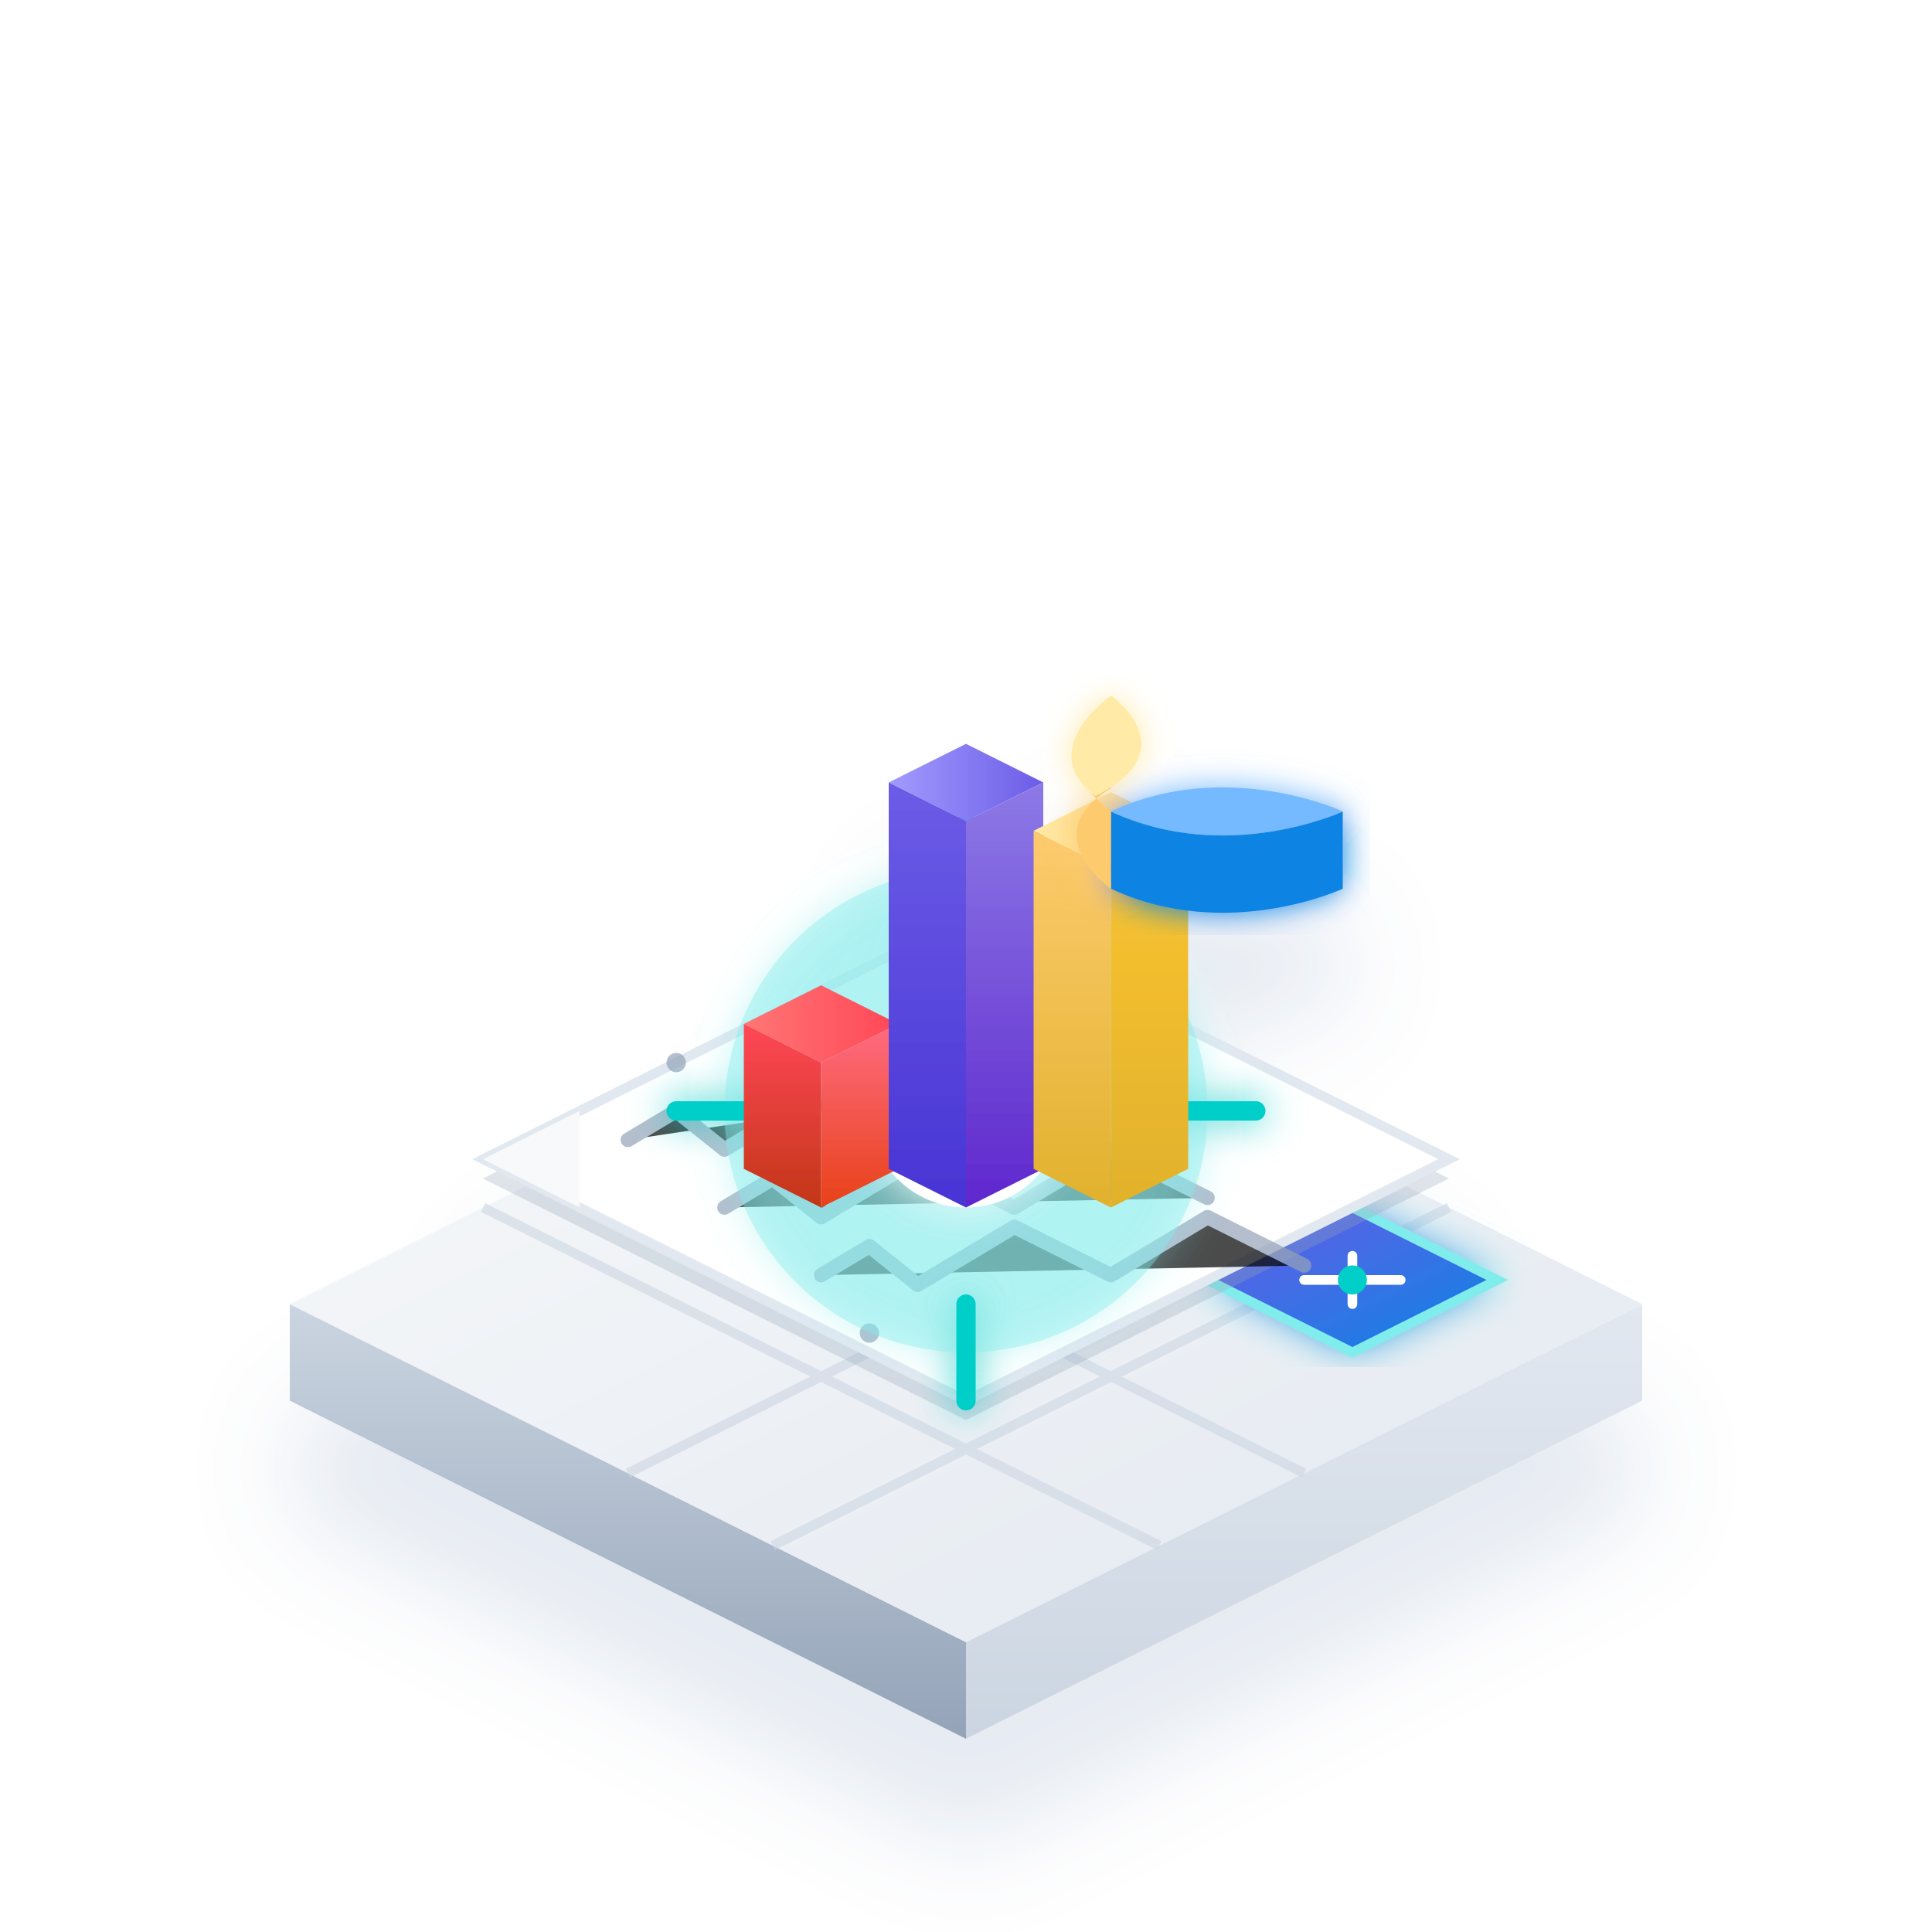
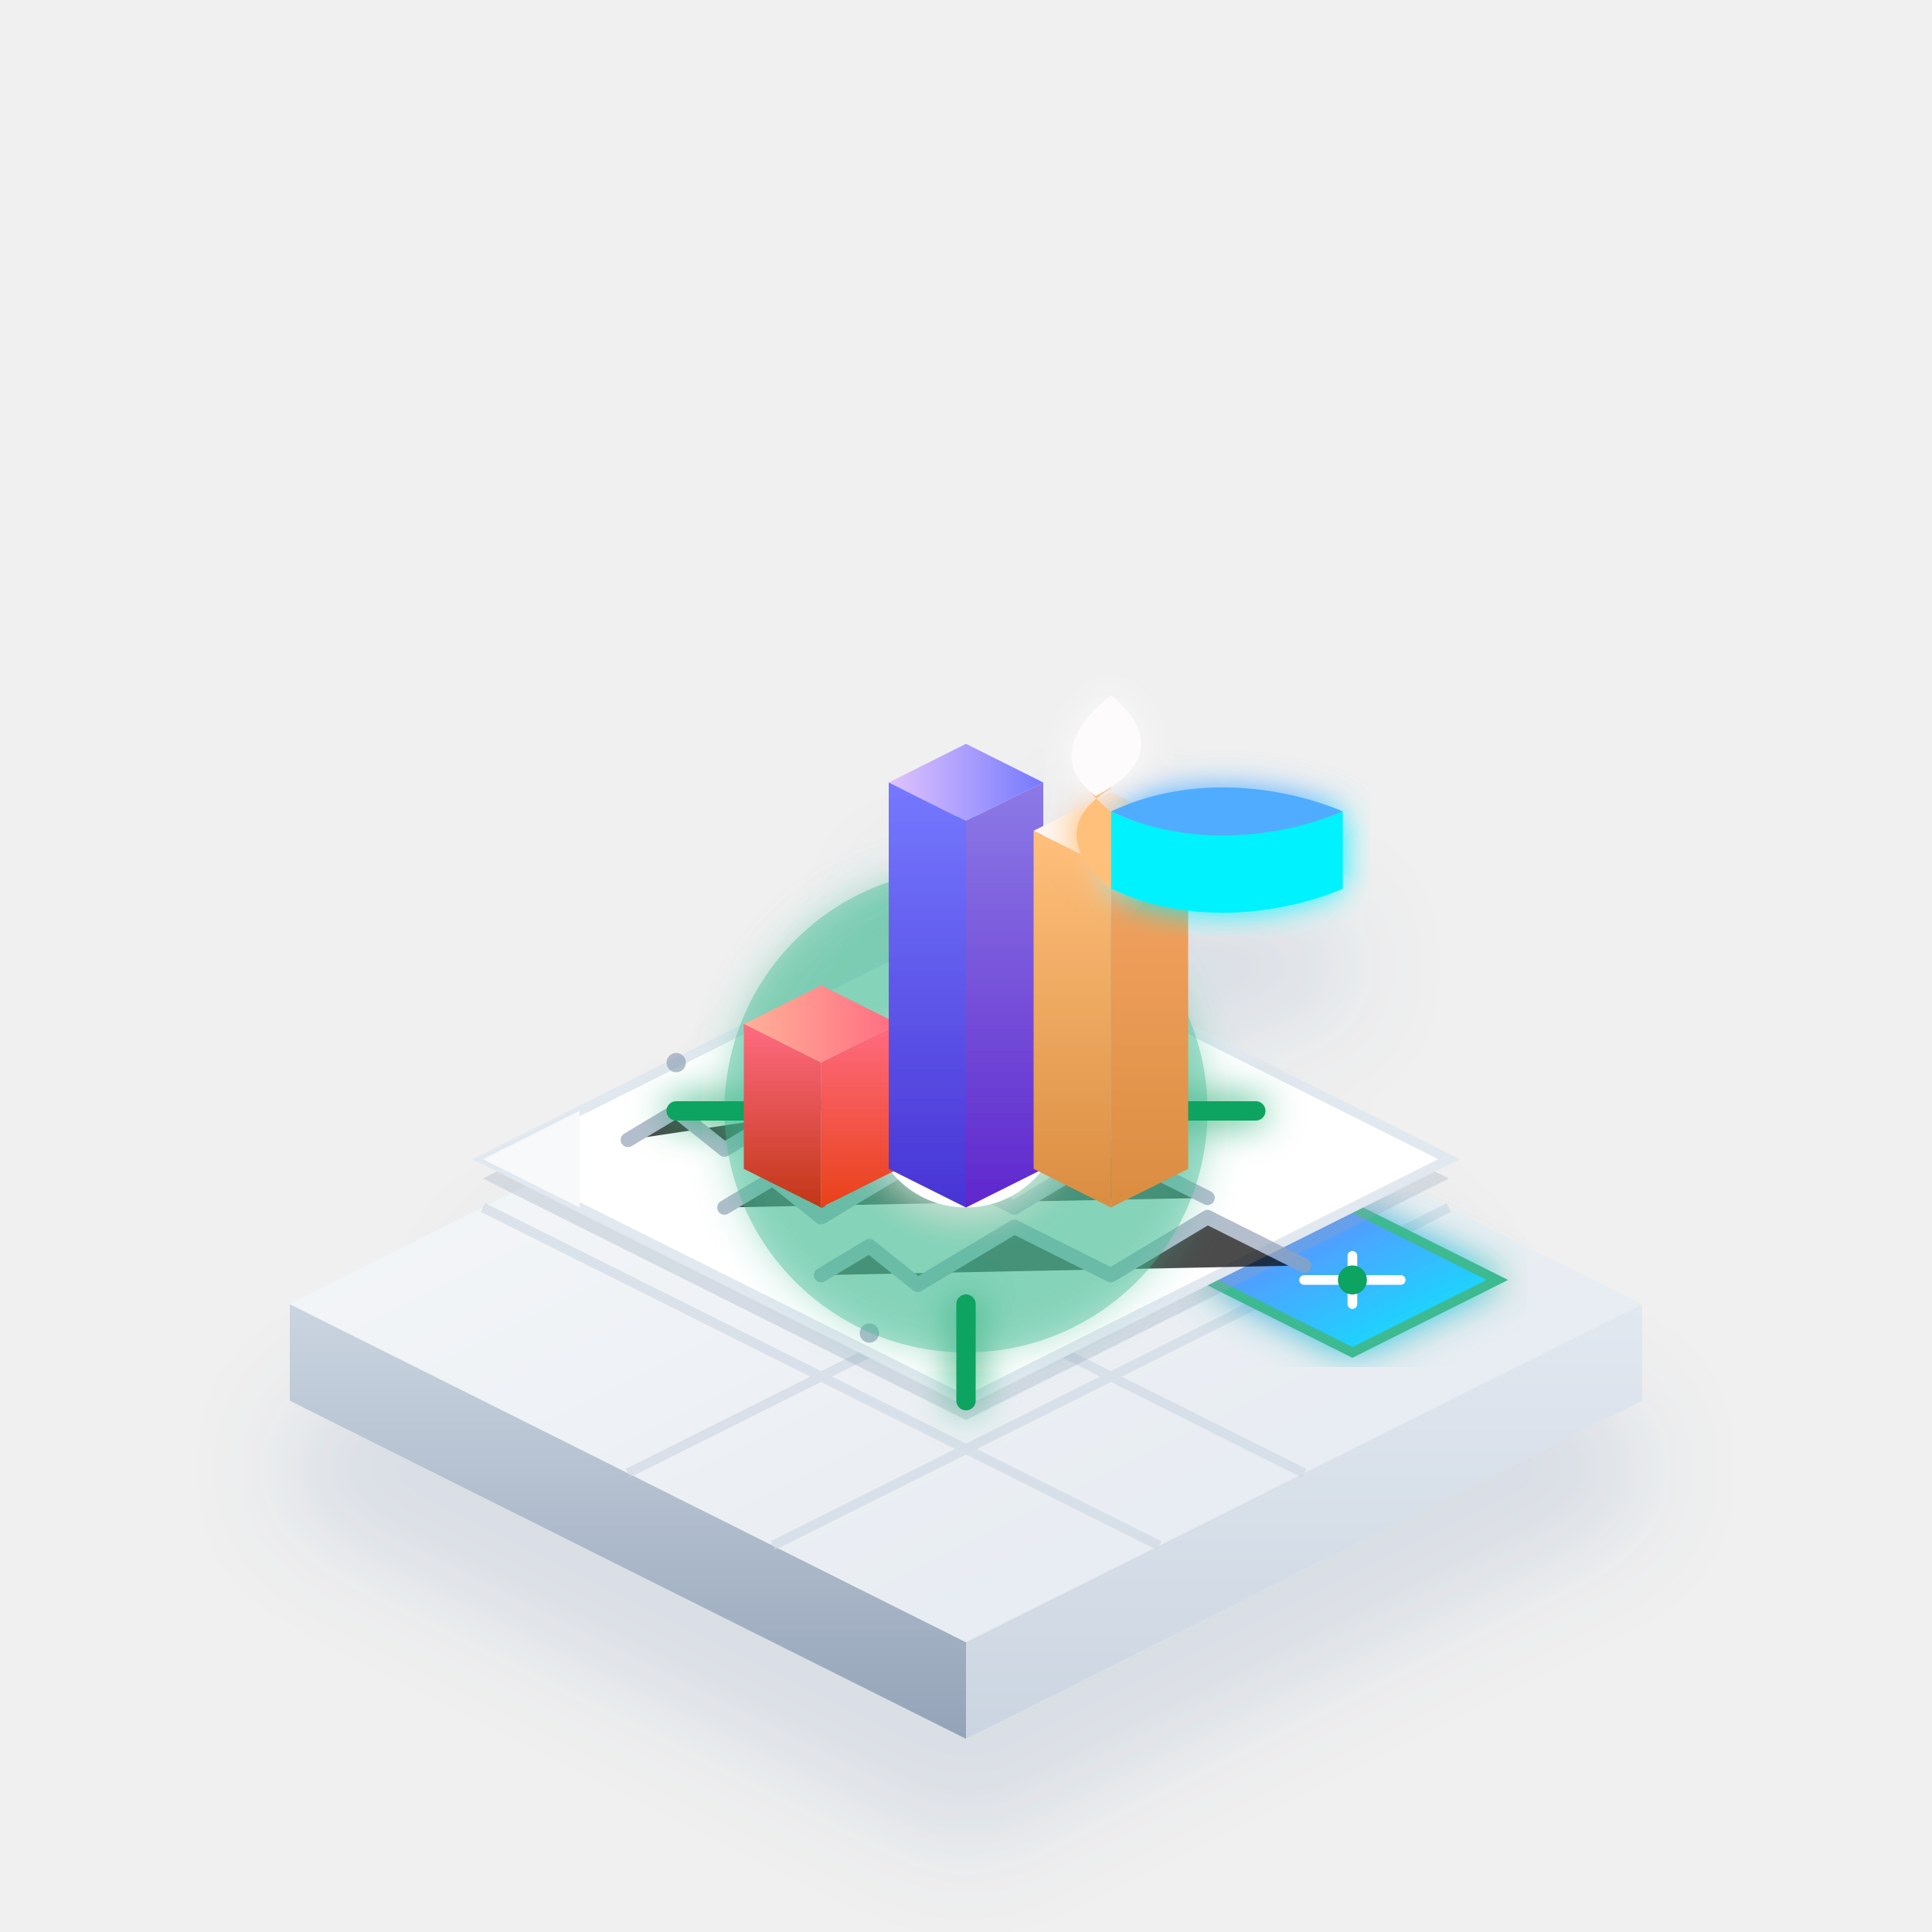
<svg xmlns="http://www.w3.org/2000/svg" viewBox="0 0 200 200" width="100%" height="100%">
  <defs>
+     <filter id="textbookShadowBlur" x="-50%" y="-50%" width="200%" height="200%">
+       <feGaussianBlur in="SourceGraphic" stdDeviation="12" />
+     </filter>
    <style>
+ 
+       svg {
+         background: radial-gradient(circle at center, #ffffff 0%, #eff1f4 100%);
+         /* Ensure it covers the full viewport without being constrained by viewBox layout */
+         width: 100vw;
+         height: 100vh;
+         margin: 0;
+         padding: 0;
+         overflow: hidden;
+       }
+     
      /* --- ANIMATION SEQUENCES (5-second loop) --- */
- 
      /* 1. Paper Sliding In (Input) */
-       .paper-group {
-         animation: slidePaper 5s cubic-bezier(0.35, 0, 0.25, 1) infinite;
+       .paper-group  {
      }
      @keyframes slidePaper {
        0%, 10% { transform: translate(-60px, -30px); opacity: 0; }
        20% { opacity: 1; }
        25%, 80% { transform: translate(0px, 0px); opacity: 1; } /* Rests on pad */
        85%, 100% { transform: translate(60px, 30px); opacity: 0; } /* Slides off */
      }
- 
      /* 2. Laser Scanner (Processing) */
-       .laser-sweep {
-         animation: scanDocument 5s linear infinite;
+       .laser-sweep  {
        opacity: 0;
      }
      @keyframes scanDocument {
        0%, 24% { opacity: 0; transform: translate(-30px, -15px); }
        25% { opacity: 1; transform: translate(-30px, -15px); }
        45% { opacity: 1; transform: translate(20px, 10px); } /* Sweeps down paper */
        47%, 100% { opacity: 0; transform: translate(25px, 12.5px); } /* Vanishes at flash */
      }
- 
      /* Messy Text Dissolving */
-       .messy-text {
-         animation: dissolveText 5s steps(1) infinite;
+       .messy-text  {
      }
      @keyframes dissolveText {
        0%, 47% { opacity: 1; }
        48%, 100% { opacity: 0; } /* Text disappears instantly at insight moment */
      }
- 
      /* AI Core Processing Pulse */
-       .ai-chip-glow {
-         animation: chipPulse 5s ease-in-out infinite;
+       .ai-chip-glow  {
      }
      @keyframes chipPulse {
        0%, 24% { filter: brightness(1); opacity: 0.5; }
        25%, 45% { filter: brightness(1.5); opacity: 1; } /* Thinking */
        48% { filter: brightness(2.5); opacity: 1; } /* BAM! */
        55%, 100% { filter: brightness(1); opacity: 0.5; }
      }
- 
      /* The Flash Impact */
-       .impact-flash {
-         animation: flashBurst 5s steps(1) infinite;
+       .impact-flash  {
        transform-origin: 100px 115px;
      }
      @keyframes flashBurst {
        0%, 47% { opacity: 0; transform: scale(0.5); }
        48% { opacity: 1; transform: scale(1.5); }
        52%, 100% { opacity: 0; transform: scale(2.5); }
      }
- 
      /* 3. Holographic Charts (Output) */
-       .hologram-charts {
-         animation: popCharts 5s cubic-bezier(0.34, 1.56, 0.64, 1) infinite;
+       .hologram-charts  {
        transform-origin: 100px 115px;
      }
      @keyframes popCharts {
        0%, 47% { opacity: 0; transform: scale(0) translateY(10px); }
        48% { opacity: 1; transform: scale(0.5) translateY(0px); } /* Pops up */
        55%, 75% { opacity: 1; transform: scale(1) translateY(0px); } /* Full size */
        80%, 100% { opacity: 0; transform: scale(1.1) translateY(-10px); } /* Fades out */
      }
- 
      /* Floating Base */
-       .platform-base {
-         animation: floatPlatform 5s ease-in-out infinite alternate;
+       .platform-base  {
      }
      @keyframes floatPlatform {
        0% { transform: translateY(0px); }
        100% { transform: translateY(4px); }
      }
-     </style>
+       svg:hover .paper-group {
+         animation: slidePaper 5s cubic-bezier(0.35, 0, 0.25, 1) forwards;
+       }
+ 
+       svg:hover .laser-sweep {
+         animation: scanDocument 5s linear forwards;
+       }
+ 
+       svg:hover .messy-text {
+         animation: dissolveText 5s steps(1) forwards;
+       }
+ 
+       svg:hover .ai-chip-glow {
+         animation: chipPulse 5s ease-in-out forwards;
+       }
+ 
+       svg:hover .impact-flash {
+         animation: flashBurst 5s steps(1) forwards;
+       }
+ 
+       svg:hover .hologram-charts {
+         animation: popCharts 5s cubic-bezier(0.34, 1.56, 0.64, 1) forwards;
+       }
+ 
+       svg:hover .platform-base {
+         animation: floatPlatform 5s ease-in-out forwards alternate;
+       }
+ 
+       </style>
    <linearGradient id="padTop" x1="0%" y1="0%" x2="100%" y2="100%">
      <stop offset="0%" stop-color="#f8f9fa" />
      <stop offset="100%" stop-color="#e2e8f0" />
    </linearGradient>
    <linearGradient id="padEdge1" x1="0%" y1="0%" x2="0%" y2="100%">
      <stop offset="0%" stop-color="#cbd5e1" />
      <stop offset="100%" stop-color="#94a3b8" />
    </linearGradient>
    <linearGradient id="padEdge2" x1="0%" y1="0%" x2="0%" y2="100%">
      <stop offset="0%" stop-color="#e2e8f0" />
      <stop offset="100%" stop-color="#cbd5e1" />
    </linearGradient>
    <linearGradient id="laserGrad" x1="0%" y1="0%" x2="100%" y2="0%">
-       <stop offset="0%" stop-color="#00cec9" stop-opacity="0" />
-       <stop offset="50%" stop-color="#81ecec" stop-opacity="1" />
-       <stop offset="100%" stop-color="#00cec9" stop-opacity="0" />
+       <stop offset="0%" stop-color="#0ba360" stop-opacity="0" />
+       <stop offset="50%" stop-color="#3cba92" stop-opacity="1" />
+       <stop offset="100%" stop-color="#0ba360" stop-opacity="0" />
    </linearGradient>
    <linearGradient id="chipGrad" x1="0%" y1="0%" x2="100%" y2="100%">
-       <stop offset="0%" stop-color="#6c5ce7" />
-       <stop offset="100%" stop-color="#0984e3" />
+       <stop offset="0%" stop-color="#7579ff" />
+       <stop offset="100%" stop-color="#00f2fe" />
    </linearGradient>
    <linearGradient id="barPinkTop" x1="0%" y1="0%" x2="100%" y2="0%">
-       <stop offset="0%" stop-color="#ff7675" />
-       <stop offset="100%" stop-color="#ff4757" />
+       <stop offset="0%" stop-color="#ffb199" />
+       <stop offset="100%" stop-color="#ff6b81" />
    </linearGradient>
    <linearGradient id="barPinkLeft" x1="0%" y1="0%" x2="0%" y2="100%">
-       <stop offset="0%" stop-color="#ff4757" />
+       <stop offset="0%" stop-color="#ff6b81" />
      <stop offset="100%" stop-color="#c23616" />
    </linearGradient>
    <linearGradient id="barPinkRight" x1="0%" y1="0%" x2="0%" y2="100%">
      <stop offset="0%" stop-color="#ff6b81" />
      <stop offset="100%" stop-color="#e84118" />
    </linearGradient>
    <linearGradient id="barPurpTop" x1="0%" y1="0%" x2="100%" y2="0%">
-       <stop offset="0%" stop-color="#a29bfe" />
-       <stop offset="100%" stop-color="#6c5ce7" />
+       <stop offset="0%" stop-color="#e0c3fc" />
+       <stop offset="100%" stop-color="#7579ff" />
    </linearGradient>
    <linearGradient id="barPurpLeft" x1="0%" y1="0%" x2="0%" y2="100%">
-       <stop offset="0%" stop-color="#6c5ce7" />
+       <stop offset="0%" stop-color="#7579ff" />
      <stop offset="100%" stop-color="#4834d4" />
    </linearGradient>
    <linearGradient id="barPurpRight" x1="0%" y1="0%" x2="0%" y2="100%">
      <stop offset="0%" stop-color="#8c7ae6" />
      <stop offset="100%" stop-color="#5f27cd" />
    </linearGradient>
    <linearGradient id="barGoldTop" x1="0%" y1="0%" x2="100%" y2="0%">
-       <stop offset="0%" stop-color="#ffeaa7" />
-       <stop offset="100%" stop-color="#fdcb6e" />
+       <stop offset="0%" stop-color="#fdfbfb" />
+       <stop offset="100%" stop-color="#ffc07c" />
    </linearGradient>
    <linearGradient id="barGoldLeft" x1="0%" y1="0%" x2="0%" y2="100%">
-       <stop offset="0%" stop-color="#fdcb6e" />
-       <stop offset="100%" stop-color="#e1b12c" />
+       <stop offset="0%" stop-color="#ffc07c" />
+       <stop offset="100%" stop-color="#da8d41" />
    </linearGradient>
    <linearGradient id="barGoldRight" x1="0%" y1="0%" x2="0%" y2="100%">
-       <stop offset="0%" stop-color="#fbc531" />
-       <stop offset="100%" stop-color="#e1b12c" />
+       <stop offset="0%" stop-color="#f6a565" />
+       <stop offset="100%" stop-color="#da8d41" />
    </linearGradient>
    <filter id="softShadow" x="-50%" y="-50%" width="200%" height="200%">
      <feGaussianBlur in="SourceAlpha" stdDeviation="5" />
      <feOffset dx="0" dy="12" result="offsetblur" />
      <feComponentTransfer>
        <feFuncA type="linear" slope="0.15" />
      </feComponentTransfer>
      <feColorMatrix type="matrix" values="0 0 0 0 0.1   0 0 0 0 0.2   0 0 0 0 0.4   0 0 0 1 0" />
      <feMerge>
        <feMergeNode />
        <feMergeNode in="SourceGraphic" />
      </feMerge>
    </filter>
    <filter id="glowEffect">
      <feGaussianBlur stdDeviation="2" result="coloredBlur" />
      <feMerge>
        <feMergeNode in="coloredBlur" />
        <feMergeNode in="SourceGraphic" />
      </feMerge>
    </filter>
  </defs>
-   <rect width="200" height="200" fill="#ffffff" />
  <g class="platform-base" filter="url(#softShadow)">
    <g transform="translate(0, 10)">
      <polygon points="100,160 30,125 30,135 100,170" fill="url(#padEdge1)" />
      <polygon points="100,160 170,125 170,135 100,170" fill="url(#padEdge2)" />
      <polygon points="100,160 30,125 100,90 170,125" fill="url(#padTop)" />
      <g stroke="#cbd5e1" stroke-width="1" opacity="0.6">
        <line x1="65" y1="107.5" x2="135" y2="142.5" />
        <line x1="50" y1="115" x2="120" y2="150" />
        <line x1="135" y1="107.5" x2="65" y2="142.5" />
        <line x1="150" y1="115" x2="80" y2="150" />
      </g>
    </g>
    <g transform="translate(140, 135)" class="ai-chip-glow">
-       <polygon points="0,5 -15,-2.5 0,-10 15,-2.5" fill="url(#chipGrad)" stroke="#81ecec" stroke-width="1" filter="url(#glowEffect)" />
+       <polygon points="0,5 -15,-2.5 0,-10 15,-2.5" fill="url(#chipGrad)" stroke="#3cba92" stroke-width="1" filter="url(#glowEffect)" />
      <path d="M 0 0 L 0 -5 M -5 -2.5 L 5 -2.5" stroke="#ffffff" stroke-width="1" stroke-linecap="round" />
-       <circle cx="0" cy="-2.5" r="1.5" fill="#00cec9" />
+       <circle cx="0" cy="-2.5" r="1.5" fill="#0ba360" />
    </g>
    <g class="paper-group">
      <polygon points="100,147 50,122 100,97 150,122" fill="#94a3b8" opacity="0.3" />
      <polygon points="100,145 50,120 100,95 150,120" fill="#ffffff" stroke="#e2e8f0" stroke-width="1" />
      <polygon points="50,120 60,115 60,125" fill="#f8f9fa" />
      <g class="messy-text" stroke="#94a3b8" stroke-width="1.5" stroke-linecap="round" stroke-linejoin="round" opacity="0.7">
        <path d="M 65 118 L 70 115 L 75 119 L 85 113 L 95 118 L 105 112" />
        <path d="M 75 125 L 80 122 L 85 126 L 95 120 L 105 125 L 115 119 L 125 124" />
        <path d="M 85 132 L 90 129 L 95 133 L 105 127 L 115 132 L 125 126 L 135 131" />
        <circle cx="70" cy="110" r="1" fill="#94a3b8" stroke="none" />
        <circle cx="120" cy="115" r="1" fill="#94a3b8" stroke="none" />
        <circle cx="90" cy="138" r="1" fill="#94a3b8" stroke="none" />
      </g>
    </g>
    <g class="laser-sweep">
      <polygon points="100,115 50,90 55,87 105,112" fill="url(#laserGrad)" filter="url(#glowEffect)" />
      <line x1="52.5" y1="88.5" x2="102.5" y2="113.5" stroke="#ffffff" stroke-width="1.5" opacity="0.8" />
-       <polygon points="100,115 50,90 60,95 110,120" fill="#81ecec" opacity="0.2" />
+       <polygon points="100,115 50,90 60,95 110,120" fill="#3cba92" opacity="0.2" />
    </g>
    <g class="impact-flash" filter="url(#glowEffect)">
-       <circle cx="100" cy="115" r="25" fill="#81ecec" opacity="0.4" />
+       <circle cx="100" cy="115" r="25" fill="#3cba92" opacity="0.4" />
      <circle cx="100" cy="115" r="10" fill="#ffffff" />
-       <g stroke="#00cec9" stroke-width="2" stroke-linecap="round">
+       <g stroke="#0ba360" stroke-width="2" stroke-linecap="round">
        <line x1="100" y1="95" x2="100" y2="85" />
        <line x1="100" y1="135" x2="100" y2="145" />
        <line x1="80" y1="115" x2="70" y2="115" />
        <line x1="120" y1="115" x2="130" y2="115" />
      </g>
    </g>
    <g class="hologram-charts">
      <g transform="translate(-15, 5)">
        <polygon points="100,105 92,101 100,97 108,101" fill="url(#barPinkTop)" />
        <polygon points="92,101 100,105 100,120 92,116" fill="url(#barPinkLeft)" />
        <polygon points="100,105 108,101 108,116 100,120" fill="url(#barPinkRight)" />
      </g>
      <g transform="translate(0, 0)">
        <polygon points="100,85 92,81 100,77 108,81" fill="url(#barPurpTop)" />
        <polygon points="92,81 100,85 100,125 92,121" fill="url(#barPurpLeft)" />
        <polygon points="100,85 108,81 108,121 100,125" fill="url(#barPurpRight)" />
      </g>
      <g transform="translate(15, -5)">
        <polygon points="100,95 92,91 100,87 108,91" fill="url(#barGoldTop)" />
        <polygon points="92,91 100,95 100,130 92,126" fill="url(#barGoldLeft)" />
        <polygon points="100,95 108,91 108,126 100,130" fill="url(#barGoldRight)" />
      </g>
      <g transform="translate(115, 80) scale(0.8)" filter="url(#glowEffect)">
-         <path d="M 0 5 C 15 12, 30 5, 30 5 L 30 15 C 30 15, 15 22, 0 15 Z" fill="#0984e3" />
-         <path d="M 0 5 C 0 5, -10 -2, 0 -8 L 0 2 C -10 8, 0 15, 0 15 Z" fill="#fdcb6e" />
-         <path d="M 0 5 C 15 12, 30 5, 30 5 C 30 5, 15 -2, 0 5 Z" fill="#74b9ff" />
-         <path d="M -2 3 C -10 -3, 0 -10, 0 -10 C 0 -10, 10 -3, -2 3 Z" fill="#ffeaa7" />
+         <path d="M 0 5 C 15 12, 30 5, 30 5 L 30 15 C 30 15, 15 22, 0 15 Z" fill="#00f2fe" />
+         <path d="M 0 5 C 0 5, -10 -2, 0 -8 L 0 2 C -10 8, 0 15, 0 15 Z" fill="#ffc07c" />
+         <path d="M 0 5 C 15 12, 30 5, 30 5 C 30 5, 15 -2, 0 5 Z" fill="#4facfe" />
+         <path d="M -2 3 C -10 -3, 0 -10, 0 -10 C 0 -10, 10 -3, -2 3 Z" fill="#fdfbfb" />
      </g>
    </g>
  </g>
</svg>
